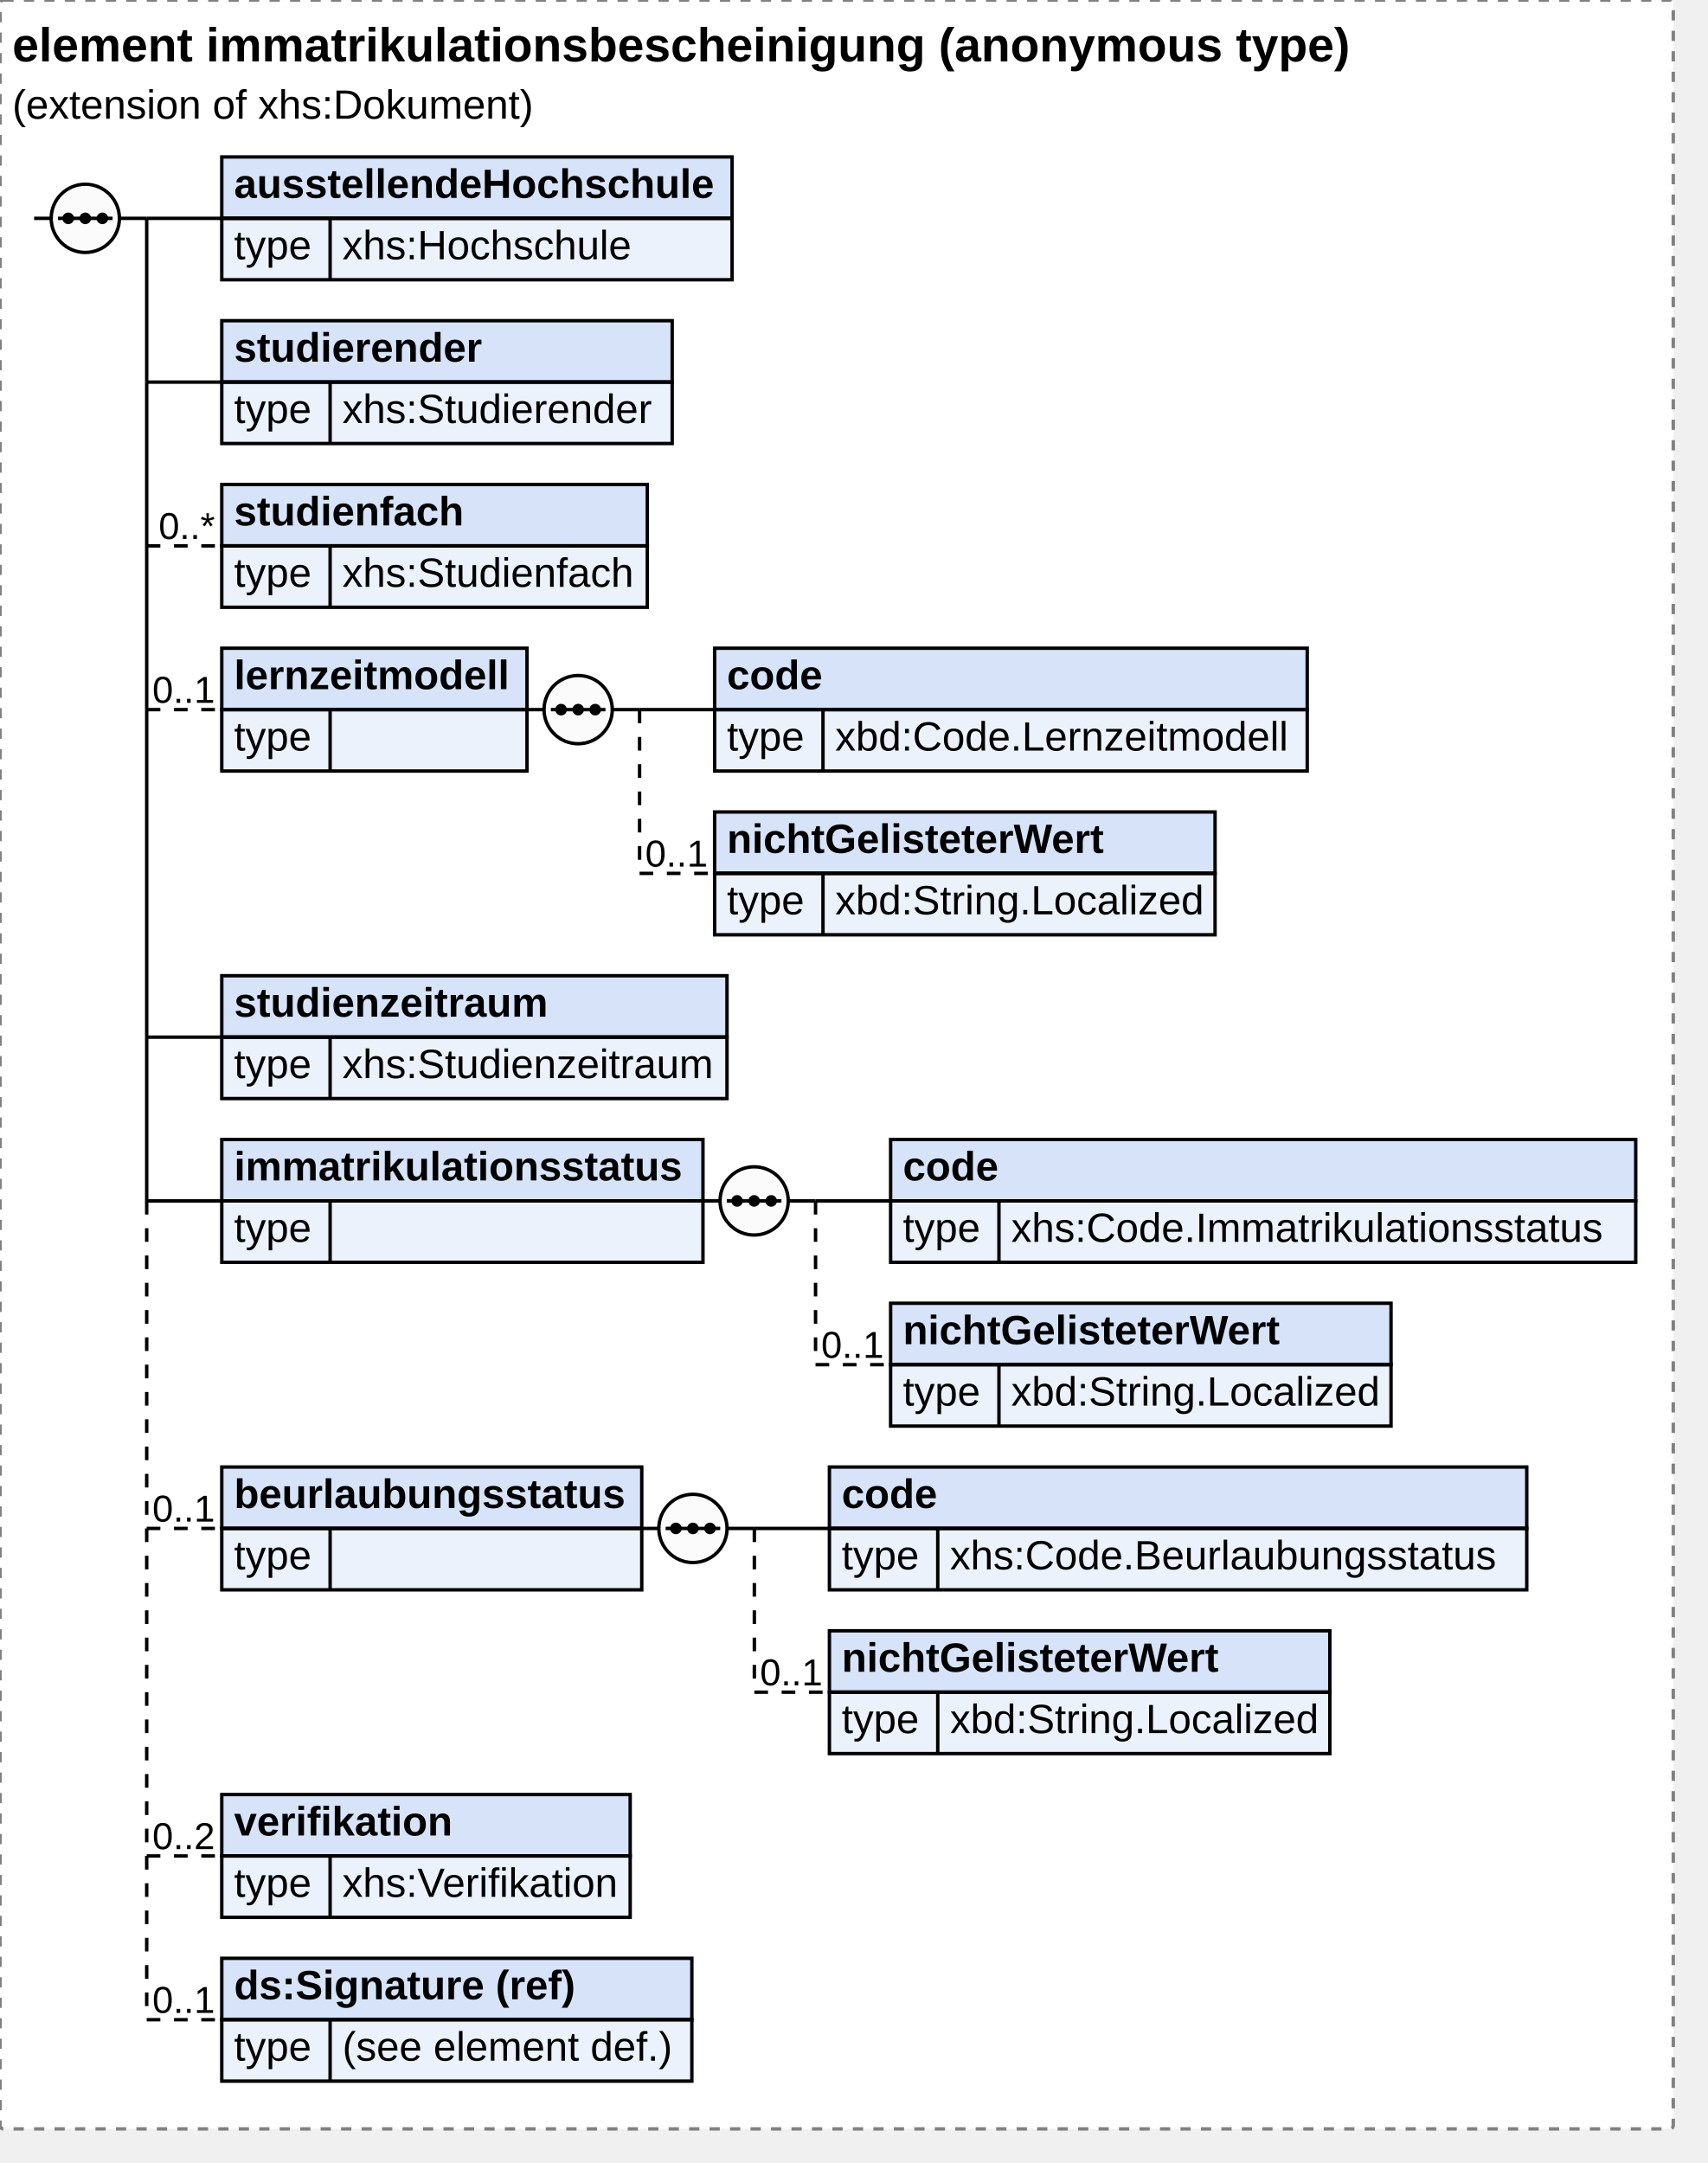
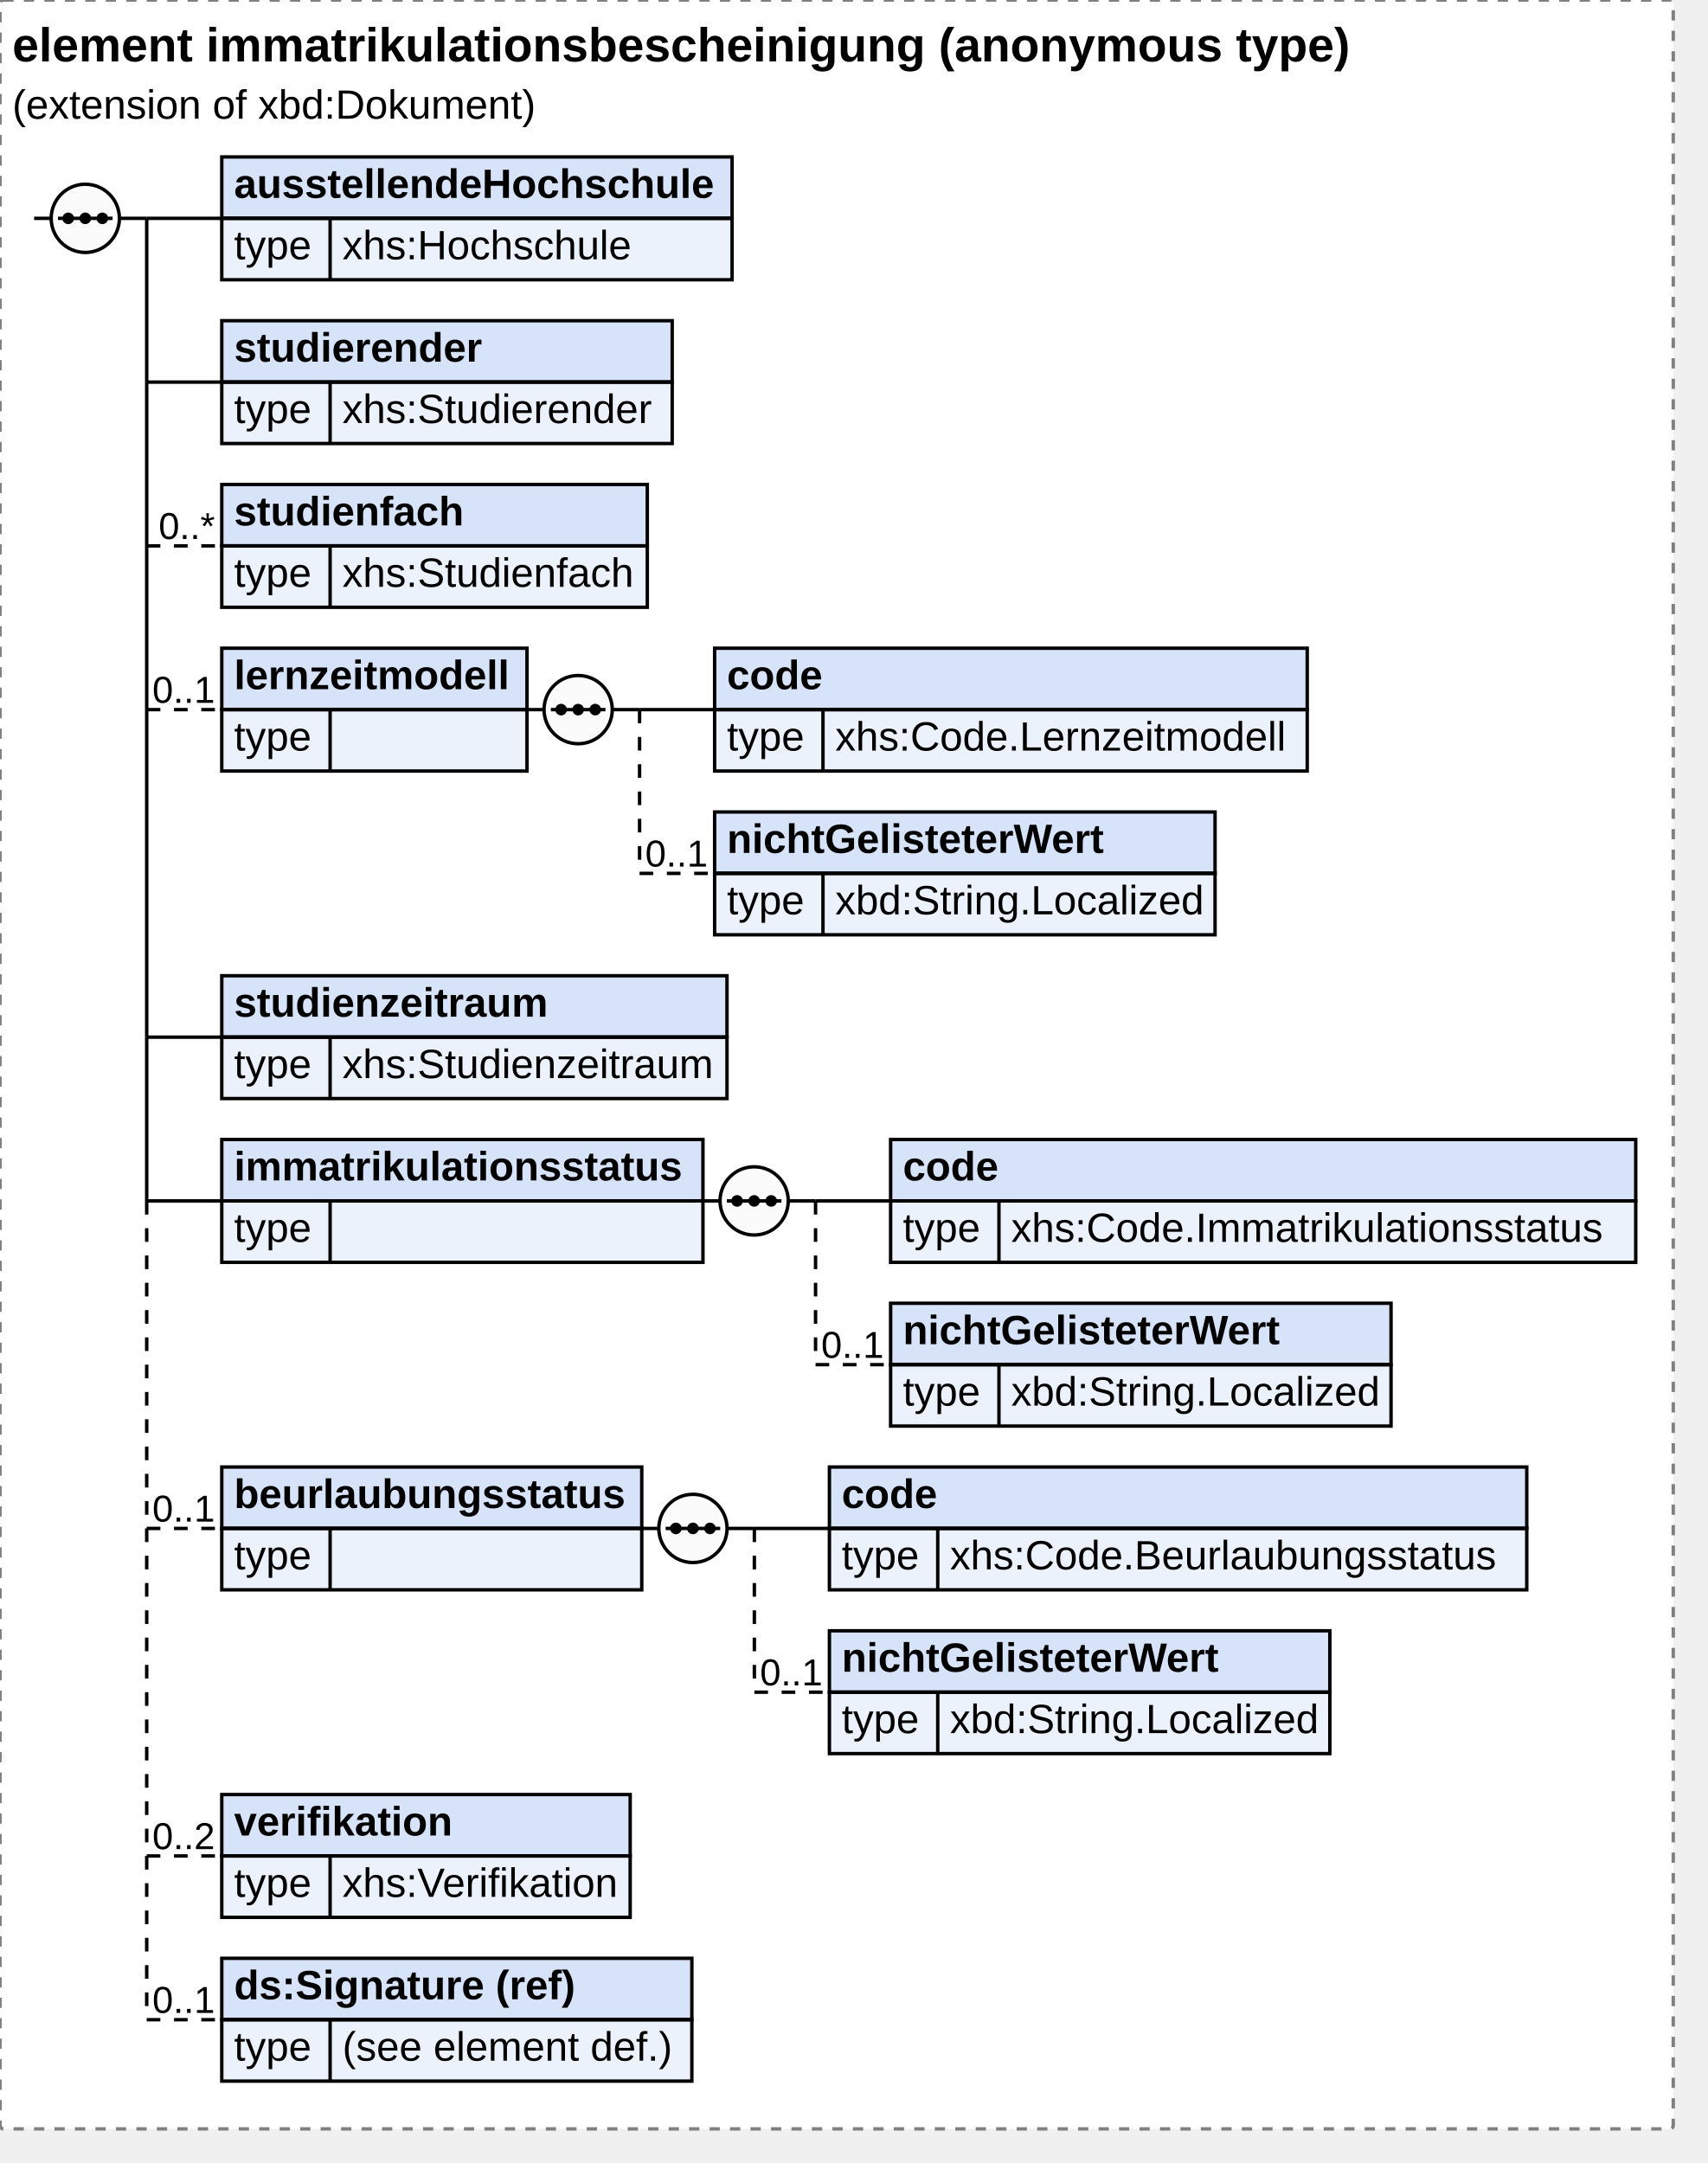
<svg xmlns="http://www.w3.org/2000/svg" width="500.425" height="634">
  <defs>
    <style type="text/css">
                        text {
                            font-family: 'Arial';
                            fill: black;
                        }
                        text.at {
                            font-family: 'Arial';
                            fill: rgb(242, 152, 0);
                        }
                        line {
                            stroke: black;
                        }
                        line.type-structure {
                            stroke: black;
                        }
                        line.type-structure-optional {
                            stroke: black;
                            stroke-dasharray: 4, 4;
                        }
                        rect.attribute-upper {
                            stroke: black;
                            fill: rgb(255, 239, 211);
                        }
                        rect.element-upper {
                            stroke: black;
                            fill: rgb(215, 227, 249);
                        }
                        rect.element-lower {
                            stroke: black;
                            fill: rgb(236, 242, 252);
                        }
                        a text {
                            fill: black;
                        } 
                    </style>
  </defs>
  <rect width="490.425" height="624" stroke-dasharray="3,3" rx="1" ry="1" style="stroke: grey;fill: white;" />
  <text font-size="14" x="3.6" y="18" font-weight="bold">element immatrikulationsbescheinigung (anonymous type)</text>
-   <text font-size="12" x="3.6" y="34.8"> (extension of xhs:Dokument)</text>
+   <text font-size="12" x="3.6" y="34.8"> (extension of xbd:Dokument)</text>
  <g transform="translate(10,46)">
    <g transform="translate(55,0)">
      <rect width="149.566" height="18" class="element-upper" />
      <rect width="149.566" height="18" y="18" class="element-lower" />
      <text font-size="12" x="3.6" y="12" font-weight="bold">ausstellendeHochschule</text>
      <line x1="0" y1="18" x2="149.566" y2="18" />
      <text font-size="12" fill="grey" x="3.6" y="30">type</text>
      <line x1="31.753" y1="18" x2="31.753" y2="36" />
      <text font-size="12" x="35.353" y="30">xhs:Hochschule</text>
      <g transform="translate(149.5656,0)" />
    </g>
    <line x1="33" y1="18" x2="55" y2="18" class="type-structure-required" />
    <text font-size="11" fill="black" x="53" y="16" text-anchor="end" />
    <line x1="33" y1="18" x2="33" y2="18" class="type-structure-required" />
    <g transform="translate(55,48)">
      <rect width="132.016" height="18" class="element-upper" />
      <rect width="132.016" height="18" y="18" class="element-lower" />
      <text font-size="12" x="3.6" y="12" font-weight="bold">studierender</text>
      <line x1="0" y1="18" x2="132.016" y2="18" />
      <text font-size="12" fill="grey" x="3.6" y="30">type</text>
      <line x1="31.753" y1="18" x2="31.753" y2="36" />
      <text font-size="12" x="35.353" y="30">xhs:Studierender</text>
      <g transform="translate(132.0156,0)" />
    </g>
    <line x1="33" y1="66" x2="55" y2="66" class="type-structure-required" />
    <text font-size="11" fill="black" x="53" y="64" text-anchor="end" />
    <line x1="33" y1="18" x2="33" y2="66" class="type-structure-required" />
    <g transform="translate(55,96)">
      <rect width="124.719" height="18" class="element-upper" />
      <rect width="124.719" height="18" y="18" class="element-lower" />
      <text font-size="12" x="3.6" y="12" font-weight="bold">studienfach</text>
      <line x1="0" y1="18" x2="124.719" y2="18" />
      <text font-size="12" fill="grey" x="3.6" y="30">type</text>
      <line x1="31.753" y1="18" x2="31.753" y2="36" />
      <text font-size="12" x="35.353" y="30">xhs:Studienfach</text>
      <g transform="translate(124.7188,0)" />
    </g>
    <line x1="33" y1="114" x2="55" y2="114" class="type-structure-optional" />
    <text font-size="11" fill="black" x="53" y="112" text-anchor="end">0..*</text>
    <line x1="33" y1="66" x2="33" y2="114" class="type-structure-required" />
    <g transform="translate(55,144)">
      <rect width="89.456" height="18" class="element-upper" />
      <rect width="89.456" height="18" y="18" class="element-lower" />
      <text font-size="12" x="3.6" y="12" font-weight="bold">lernzeitmodell</text>
      <line x1="0" y1="18" x2="89.456" y2="18" />
      <text font-size="12" fill="grey" x="3.6" y="30">type</text>
      <line x1="31.753" y1="18" x2="31.753" y2="36" />
      <g transform="translate(89.45625,0)">
        <g transform="translate(55,0)">
          <rect width="173.688" height="18" class="element-upper" />
          <rect width="173.688" height="18" y="18" class="element-lower" />
          <text font-size="12" x="3.6" y="12" font-weight="bold">code</text>
          <line x1="0" y1="18" x2="173.688" y2="18" />
          <text font-size="12" fill="grey" x="3.6" y="30">type</text>
          <line x1="31.753" y1="18" x2="31.753" y2="36" />
-           <text font-size="12" x="35.353" y="30">xbd:Code.Lernzeitmodell</text>
+           <text font-size="12" x="35.353" y="30">xhs:Code.Lernzeitmodell</text>
          <g transform="translate(173.6875,0)" />
        </g>
        <line x1="33" y1="18" x2="55" y2="18" class="type-structure-required" />
        <text font-size="11" fill="black" x="53" y="16" text-anchor="end" />
        <line x1="33" y1="18" x2="33" y2="18" class="type-structure-required" />
        <g transform="translate(55,48)">
          <rect width="146.672" height="18" class="element-upper" />
          <rect width="146.672" height="18" y="18" class="element-lower" />
          <text font-size="12" x="3.6" y="12" font-weight="bold">nichtGelisteterWert</text>
          <line x1="0" y1="18" x2="146.672" y2="18" />
          <text font-size="12" fill="grey" x="3.6" y="30">type</text>
          <line x1="31.753" y1="18" x2="31.753" y2="36" />
          <text font-size="12" x="35.353" y="30">xbd:String.Localized</text>
          <g transform="translate(146.6719,0)" />
        </g>
        <line x1="33" y1="66" x2="55" y2="66" class="type-structure-optional" />
        <text font-size="11" fill="black" x="53" y="64" text-anchor="end">0..1</text>
        <line x1="33" y1="18" x2="33" y2="66" class="type-structure-optional" />
        <circle cx="15" cy="18" r="10" stroke="black" fill="rgb(251, 251, 251)" />
        <line x1="0" y1="18" x2="5" y2="18" class="type-structure-required" />
        <line x1="25" y1="18" x2="33" y2="18" class="type-structure-required" />
        <circle cx="10" cy="18" r="1.2" stroke="black" fill="black" />
        <circle cx="15" cy="18" r="1.2" stroke="black" fill="black" />
        <circle cx="20" cy="18" r="1.2" stroke="black" fill="black" />
        <line x1="7" y1="18" x2="23" y2="18" />
      </g>
    </g>
    <line x1="33" y1="162" x2="55" y2="162" class="type-structure-optional" />
    <text font-size="11" fill="black" x="53" y="160" text-anchor="end">0..1</text>
    <line x1="33" y1="114" x2="33" y2="162" class="type-structure-required" />
    <g transform="translate(55,240)">
      <rect width="148.078" height="18" class="element-upper" />
      <rect width="148.078" height="18" y="18" class="element-lower" />
      <text font-size="12" x="3.6" y="12" font-weight="bold">studienzeitraum</text>
      <line x1="0" y1="18" x2="148.078" y2="18" />
      <text font-size="12" fill="grey" x="3.6" y="30">type</text>
      <line x1="31.753" y1="18" x2="31.753" y2="36" />
      <text font-size="12" x="35.353" y="30">xhs:Studienzeitraum</text>
      <g transform="translate(148.0781,0)" />
    </g>
    <line x1="33" y1="258" x2="55" y2="258" class="type-structure-required" />
    <text font-size="11" fill="black" x="53" y="256" text-anchor="end" />
    <line x1="33" y1="162" x2="33" y2="258" class="type-structure-required" />
    <g transform="translate(55,288)">
      <rect width="141.034" height="18" class="element-upper" />
      <rect width="141.034" height="18" y="18" class="element-lower" />
      <text font-size="12" x="3.6" y="12" font-weight="bold">immatrikulationsstatus</text>
      <line x1="0" y1="18" x2="141.034" y2="18" />
      <text font-size="12" fill="grey" x="3.6" y="30">type</text>
      <line x1="31.753" y1="18" x2="31.753" y2="36" />
      <g transform="translate(141.0344,0)">
        <g transform="translate(55,0)">
          <rect width="218.391" height="18" class="element-upper" />
          <rect width="218.391" height="18" y="18" class="element-lower" />
          <text font-size="12" x="3.6" y="12" font-weight="bold">code</text>
          <line x1="0" y1="18" x2="218.391" y2="18" />
          <text font-size="12" fill="grey" x="3.6" y="30">type</text>
          <line x1="31.753" y1="18" x2="31.753" y2="36" />
          <text font-size="12" x="35.353" y="30">xhs:Code.Immatrikulationsstatus</text>
          <g transform="translate(218.3906,0)" />
        </g>
        <line x1="33" y1="18" x2="55" y2="18" class="type-structure-required" />
        <text font-size="11" fill="black" x="53" y="16" text-anchor="end" />
        <line x1="33" y1="18" x2="33" y2="18" class="type-structure-required" />
        <g transform="translate(55,48)">
          <rect width="146.672" height="18" class="element-upper" />
          <rect width="146.672" height="18" y="18" class="element-lower" />
          <text font-size="12" x="3.6" y="12" font-weight="bold">nichtGelisteterWert</text>
          <line x1="0" y1="18" x2="146.672" y2="18" />
          <text font-size="12" fill="grey" x="3.6" y="30">type</text>
          <line x1="31.753" y1="18" x2="31.753" y2="36" />
          <text font-size="12" x="35.353" y="30">xbd:String.Localized</text>
          <g transform="translate(146.6719,0)" />
        </g>
        <line x1="33" y1="66" x2="55" y2="66" class="type-structure-optional" />
        <text font-size="11" fill="black" x="53" y="64" text-anchor="end">0..1</text>
        <line x1="33" y1="18" x2="33" y2="66" class="type-structure-optional" />
        <circle cx="15" cy="18" r="10" stroke="black" fill="rgb(251, 251, 251)" />
        <line x1="0" y1="18" x2="5" y2="18" class="type-structure-required" />
        <line x1="25" y1="18" x2="33" y2="18" class="type-structure-required" />
        <circle cx="10" cy="18" r="1.2" stroke="black" fill="black" />
        <circle cx="15" cy="18" r="1.2" stroke="black" fill="black" />
        <circle cx="20" cy="18" r="1.2" stroke="black" fill="black" />
        <line x1="7" y1="18" x2="23" y2="18" />
      </g>
    </g>
    <line x1="33" y1="306" x2="55" y2="306" class="type-structure-required" />
    <text font-size="11" fill="black" x="53" y="304" text-anchor="end" />
    <line x1="33" y1="258" x2="33" y2="306" class="type-structure-required" />
    <g transform="translate(55,384)">
      <rect width="123.097" height="18" class="element-upper" />
      <rect width="123.097" height="18" y="18" class="element-lower" />
      <text font-size="12" x="3.6" y="12" font-weight="bold">beurlaubungsstatus</text>
      <line x1="0" y1="18" x2="123.097" y2="18" />
      <text font-size="12" fill="grey" x="3.6" y="30">type</text>
      <line x1="31.753" y1="18" x2="31.753" y2="36" />
      <g transform="translate(123.0969,0)">
        <g transform="translate(55,0)">
          <rect width="204.391" height="18" class="element-upper" />
          <rect width="204.391" height="18" y="18" class="element-lower" />
          <text font-size="12" x="3.6" y="12" font-weight="bold">code</text>
          <line x1="0" y1="18" x2="204.391" y2="18" />
          <text font-size="12" fill="grey" x="3.6" y="30">type</text>
          <line x1="31.753" y1="18" x2="31.753" y2="36" />
          <text font-size="12" x="35.353" y="30">xhs:Code.Beurlaubungsstatus</text>
          <g transform="translate(204.3906,0)" />
        </g>
        <line x1="33" y1="18" x2="55" y2="18" class="type-structure-required" />
        <text font-size="11" fill="black" x="53" y="16" text-anchor="end" />
        <line x1="33" y1="18" x2="33" y2="18" class="type-structure-required" />
        <g transform="translate(55,48)">
          <rect width="146.672" height="18" class="element-upper" />
          <rect width="146.672" height="18" y="18" class="element-lower" />
          <text font-size="12" x="3.6" y="12" font-weight="bold">nichtGelisteterWert</text>
          <line x1="0" y1="18" x2="146.672" y2="18" />
          <text font-size="12" fill="grey" x="3.6" y="30">type</text>
          <line x1="31.753" y1="18" x2="31.753" y2="36" />
          <text font-size="12" x="35.353" y="30">xbd:String.Localized</text>
          <g transform="translate(146.6719,0)" />
        </g>
        <line x1="33" y1="66" x2="55" y2="66" class="type-structure-optional" />
        <text font-size="11" fill="black" x="53" y="64" text-anchor="end">0..1</text>
        <line x1="33" y1="18" x2="33" y2="66" class="type-structure-optional" />
        <circle cx="15" cy="18" r="10" stroke="black" fill="rgb(251, 251, 251)" />
        <line x1="0" y1="18" x2="5" y2="18" class="type-structure-required" />
        <line x1="25" y1="18" x2="33" y2="18" class="type-structure-required" />
        <circle cx="10" cy="18" r="1.2" stroke="black" fill="black" />
        <circle cx="15" cy="18" r="1.2" stroke="black" fill="black" />
        <circle cx="20" cy="18" r="1.2" stroke="black" fill="black" />
        <line x1="7" y1="18" x2="23" y2="18" />
      </g>
    </g>
    <line x1="33" y1="402" x2="55" y2="402" class="type-structure-optional" />
    <text font-size="11" fill="black" x="53" y="400" text-anchor="end">0..1</text>
    <line x1="33" y1="306" x2="33" y2="402" class="type-structure-optional" />
    <g transform="translate(55,480)">
      <rect width="119.703" height="18" class="element-upper" />
      <rect width="119.703" height="18" y="18" class="element-lower" />
      <text font-size="12" x="3.6" y="12" font-weight="bold">verifikation</text>
      <line x1="0" y1="18" x2="119.703" y2="18" />
      <text font-size="12" fill="grey" x="3.6" y="30">type</text>
      <line x1="31.753" y1="18" x2="31.753" y2="36" />
      <text font-size="12" x="35.353" y="30">xhs:Verifikation</text>
      <g transform="translate(119.7031,0)" />
    </g>
    <line x1="33" y1="498" x2="55" y2="498" class="type-structure-optional" />
    <text font-size="11" fill="black" x="53" y="496" text-anchor="end">0..2</text>
    <line x1="33" y1="402" x2="33" y2="498" class="type-structure-optional" />
    <g transform="translate(55,528)">
      <rect width="137.781" height="18" class="element-upper" />
      <rect width="137.781" height="18" y="18" class="element-lower" />
      <text font-size="12" x="3.6" y="12" font-weight="bold">ds:Signature (ref)</text>
      <line x1="0" y1="18" x2="137.781" y2="18" />
      <text font-size="12" fill="grey" x="3.6" y="30">type</text>
      <line x1="31.753" y1="18" x2="31.753" y2="36" />
      <text font-size="12" x="35.353" y="30">(see element def.)</text>
      <g transform="translate(137.7812,0)" />
    </g>
    <line x1="33" y1="546" x2="55" y2="546" class="type-structure-optional" />
    <text font-size="11" fill="black" x="53" y="544" text-anchor="end">0..1</text>
    <line x1="33" y1="498" x2="33" y2="546" class="type-structure-optional" />
    <circle cx="15" cy="18" r="10" stroke="black" fill="rgb(251, 251, 251)" />
    <line x1="0" y1="18" x2="5" y2="18" class="type-structure-required" />
    <line x1="25" y1="18" x2="33" y2="18" class="type-structure-required" />
    <circle cx="10" cy="18" r="1.2" stroke="black" fill="black" />
    <circle cx="15" cy="18" r="1.2" stroke="black" fill="black" />
    <circle cx="20" cy="18" r="1.2" stroke="black" fill="black" />
    <line x1="7" y1="18" x2="23" y2="18" />
  </g>
</svg>
